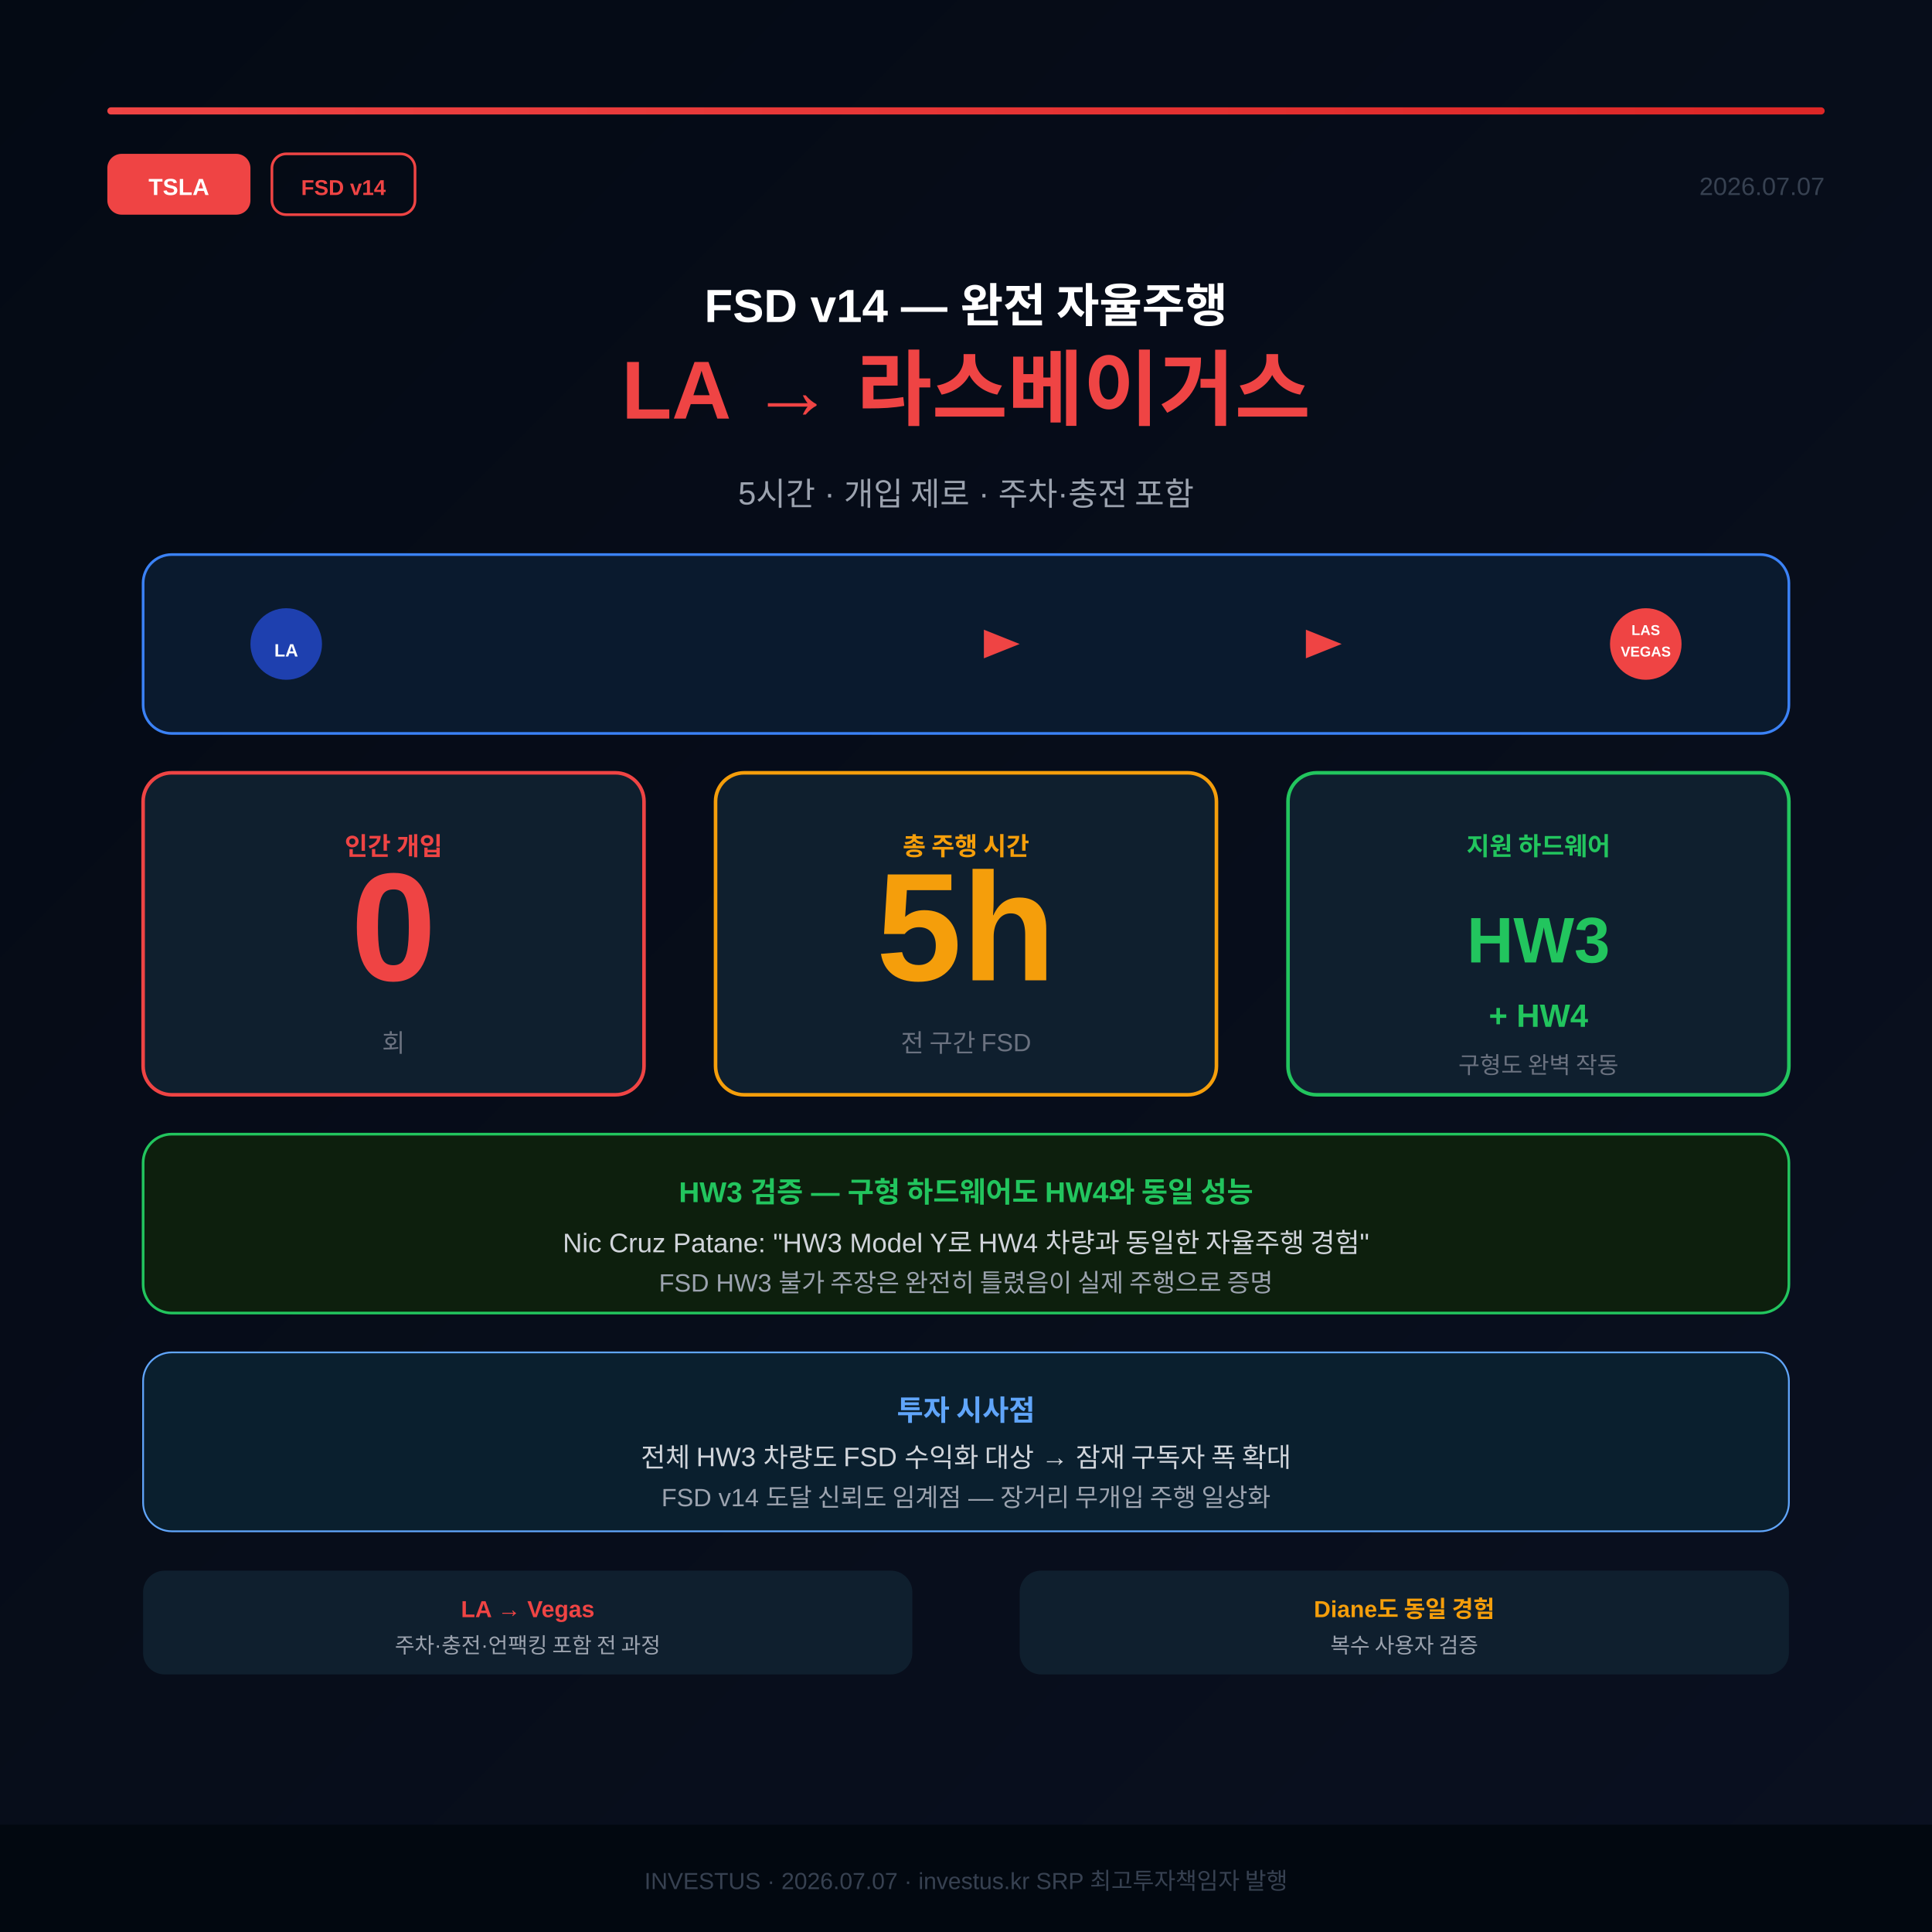
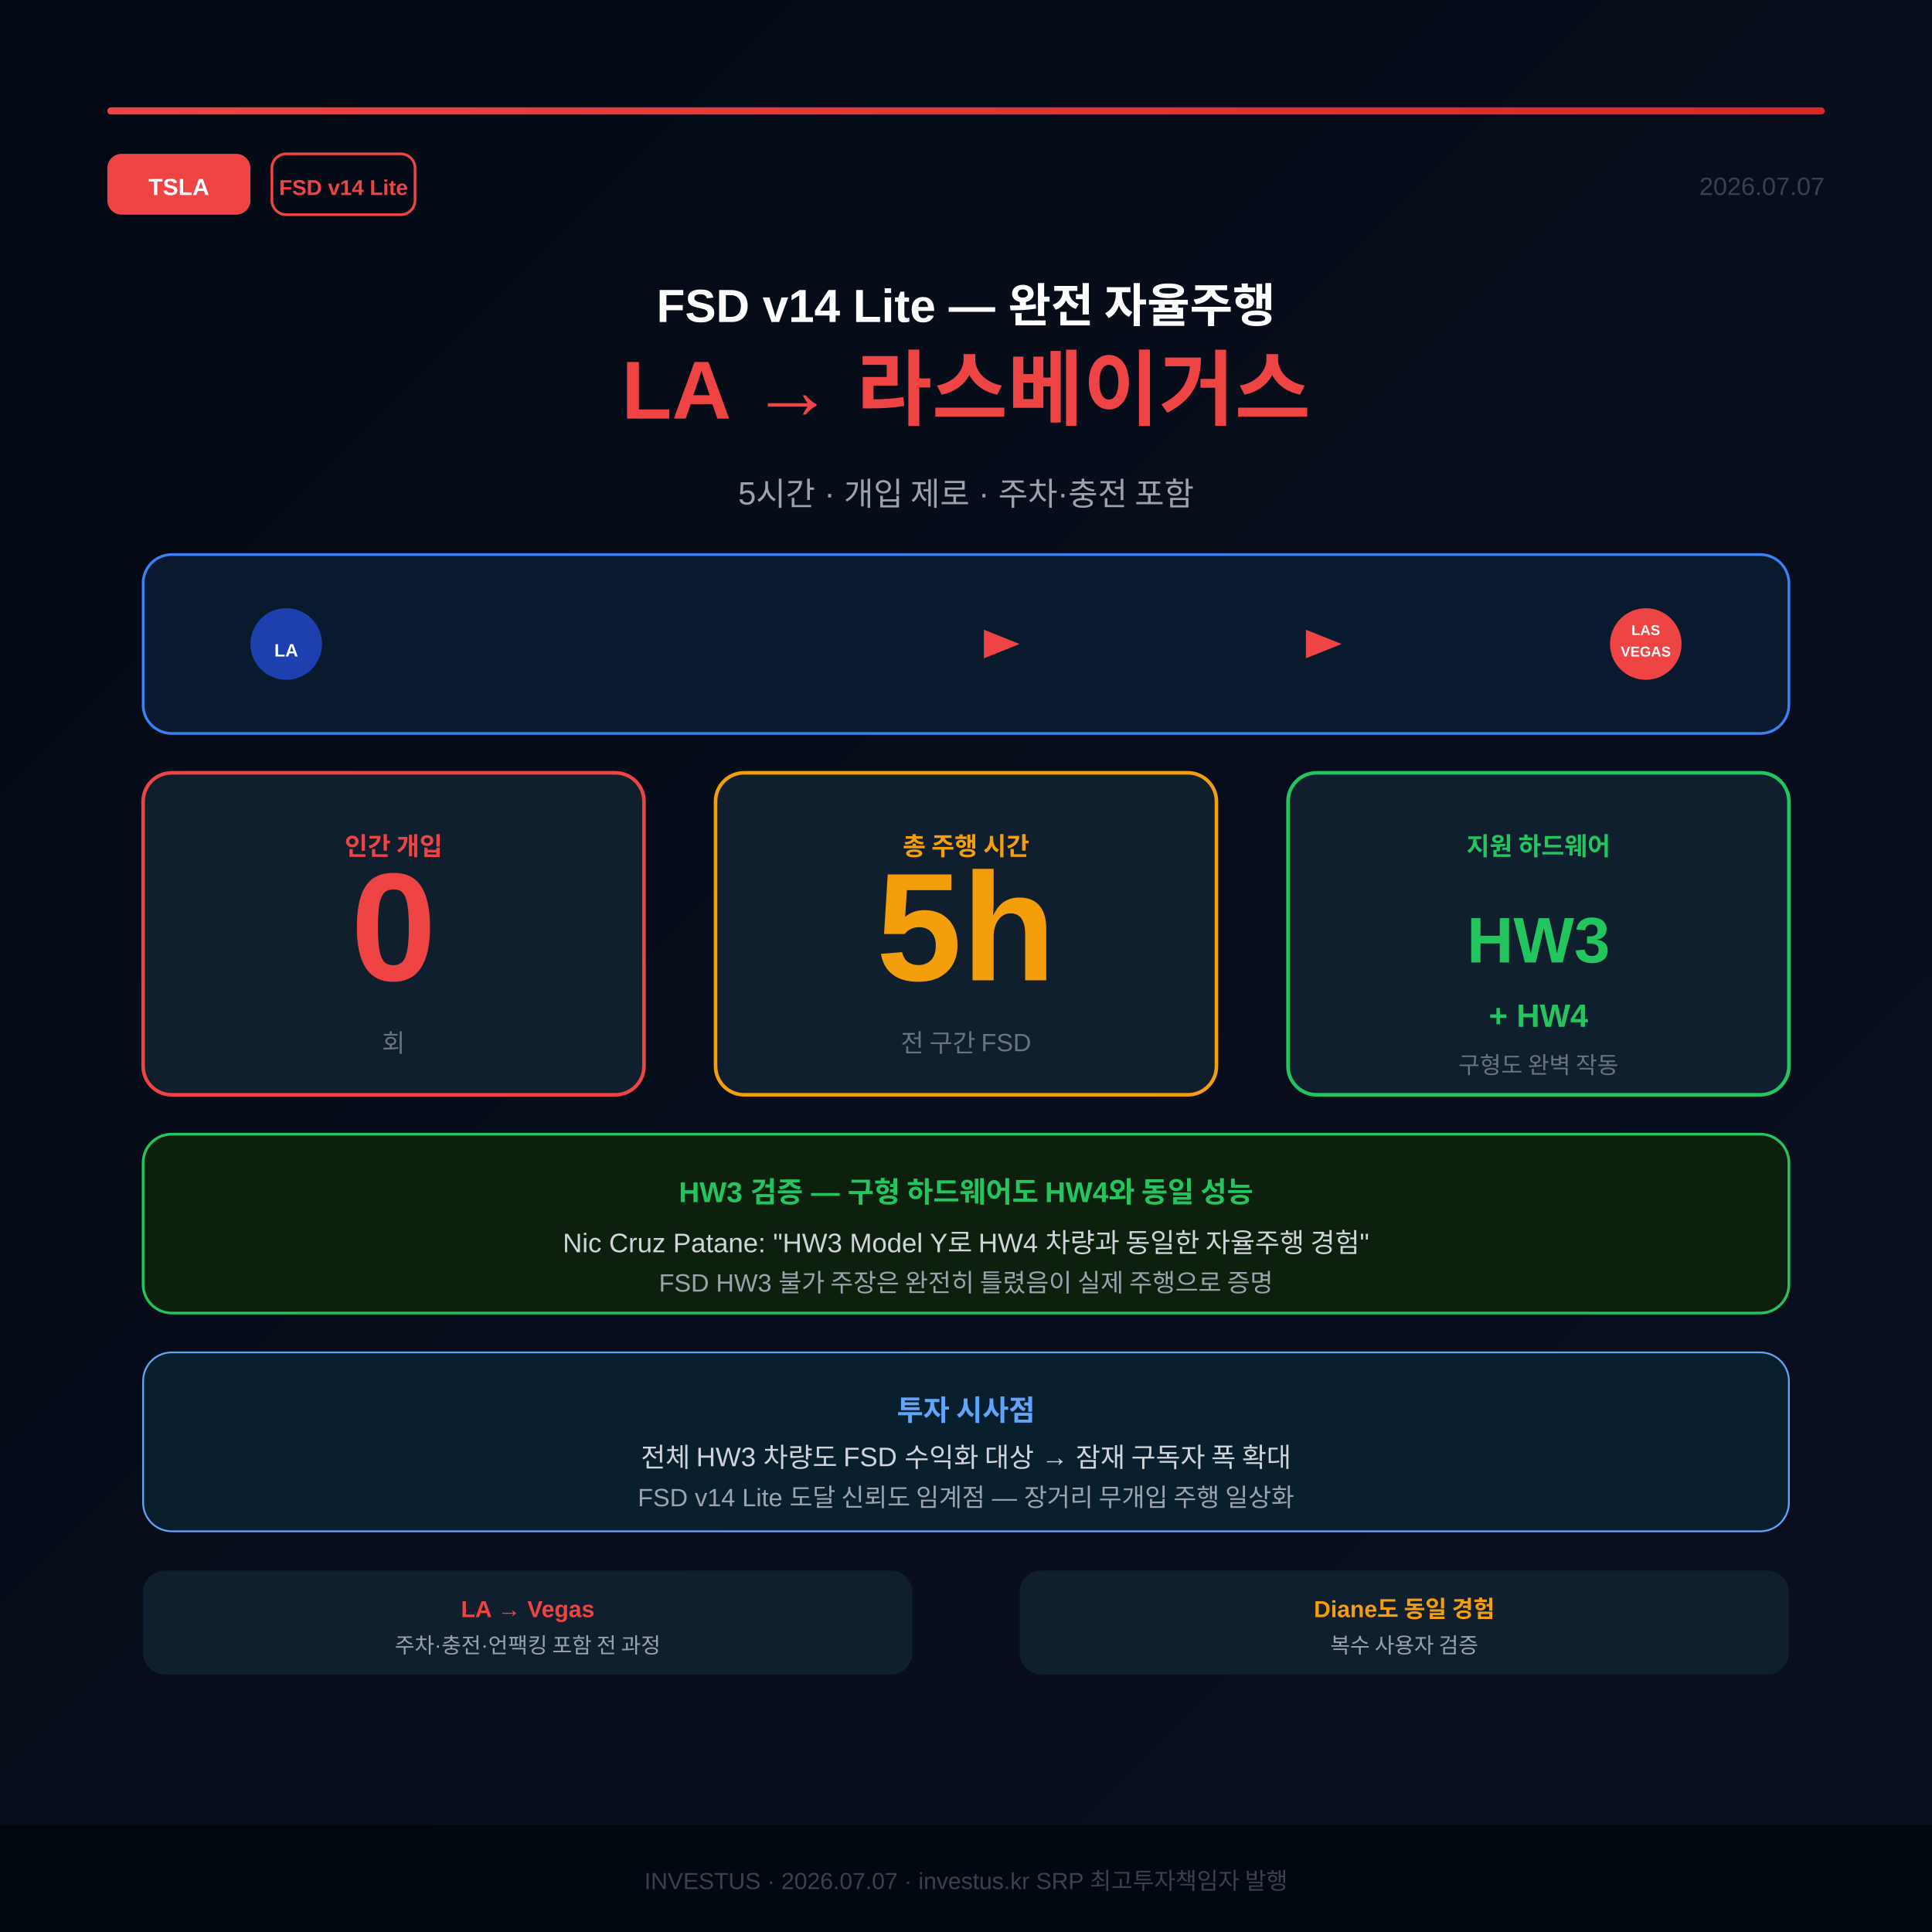
<svg xmlns="http://www.w3.org/2000/svg" viewBox="0 0 1080 1080" width="1080" height="1080">
  <defs>
    <linearGradient id="bg" x1="0%" y1="0%" x2="100%" y2="100%">
      <stop offset="0%" style="stop-color:#040a14" />
      <stop offset="100%" style="stop-color:#0a1020" />
    </linearGradient>
    <linearGradient id="redGrad" x1="0%" y1="0%" x2="100%" y2="0%">
      <stop offset="0%" style="stop-color:#ef4444" />
      <stop offset="100%" style="stop-color:#dc2626" />
    </linearGradient>
    <linearGradient id="roadGrad" x1="0%" y1="0%" x2="100%" y2="0%">
      <stop offset="0%" style="stop-color:#1e40af" />
      <stop offset="100%" style="stop-color:#ef4444" />
    </linearGradient>
  </defs>
  <rect width="1080" height="1080" fill="url(#bg)" />
  <rect x="60" y="60" width="960" height="4" fill="url(#redGrad)" rx="2" />
  <rect x="60" y="86" width="80" height="34" rx="8" fill="#ef4444" />
  <text x="100" y="109" font-family="Arial Black, Arial" font-weight="900" font-size="13" fill="#ffffff" text-anchor="middle">TSLA</text>
  <rect x="152" y="86" width="80" height="34" rx="8" fill="none" stroke="#ef4444" stroke-width="1.5" />
-   <text x="192" y="109" font-family="Arial, sans-serif" font-weight="700" font-size="12" fill="#ef4444" text-anchor="middle">FSD v14</text>
+   <text x="192" y="109" font-family="Arial, sans-serif" font-weight="700" font-size="12" fill="#ef4444" text-anchor="middle">FSD v14 Lite</text>
  <text x="1020" y="109" font-family="Arial, sans-serif" font-size="14" fill="#374151" text-anchor="end">2026.07.07</text>
-   <text x="540" y="180" font-family="Arial Black, Arial" font-weight="900" font-size="26" fill="#ffffff" text-anchor="middle">FSD v14 — 완전 자율주행</text>
+   <text x="540" y="180" font-family="Arial Black, Arial" font-weight="900" font-size="26" fill="#ffffff" text-anchor="middle">FSD v14 Lite — 완전 자율주행</text>
  <text x="540" y="234" font-family="Arial Black, Arial" font-weight="900" font-size="46" fill="#ef4444" text-anchor="middle">LA → 라스베이거스</text>
  <text x="540" y="282" font-family="Arial, sans-serif" font-size="18" fill="#9ca3af" text-anchor="middle">5시간 · 개입 제로 · 주차·충전 포함</text>
  <rect x="80" y="310" width="920" height="100" rx="16" fill="#0a1a2e" stroke="#3b82f6" stroke-width="1.5" />
  <circle cx="160" cy="360" r="20" fill="#1e40af" />
  <text x="160" y="367" font-family="Arial Black, Arial" font-weight="900" font-size="10" fill="#ffffff" text-anchor="middle">LA</text>
  <line x1="180" y1="360" x2="900" y2="360" stroke="url(#roadGrad)" stroke-width="4" stroke-dasharray="20,8" />
  <polygon points="550,352 570,360 550,368" fill="#ef4444" />
  <polygon points="730,352 750,360 730,368" fill="#ef4444" />
  <circle cx="920" cy="360" r="20" fill="#ef4444" />
  <text x="920" y="355" font-family="Arial Black, Arial" font-weight="900" font-size="8" fill="#ffffff" text-anchor="middle">LAS</text>
  <text x="920" y="367" font-family="Arial Black, Arial" font-weight="900" font-size="8" fill="#ffffff" text-anchor="middle">VEGAS</text>
  <rect x="80" y="432" width="280" height="180" rx="16" fill="#0f1f2e" stroke="#ef4444" stroke-width="2" />
  <text x="220" y="478" font-family="Arial Black, Arial" font-weight="900" font-size="14" fill="#ef4444" text-anchor="middle">인간 개입</text>
  <text x="220" y="548" font-family="Arial Black, Arial" font-weight="900" font-size="86" fill="#ef4444" text-anchor="middle">0</text>
  <text x="220" y="588" font-family="Arial, sans-serif" font-size="14" fill="#6b7280" text-anchor="middle">회</text>
  <rect x="400" y="432" width="280" height="180" rx="16" fill="#0f1f2e" stroke="#f59e0b" stroke-width="2" />
  <text x="540" y="478" font-family="Arial Black, Arial" font-weight="900" font-size="14" fill="#f59e0b" text-anchor="middle">총 주행 시간</text>
  <text x="540" y="548" font-family="Arial Black, Arial" font-weight="900" font-size="86" fill="#f59e0b" text-anchor="middle">5h</text>
  <text x="540" y="588" font-family="Arial, sans-serif" font-size="14" fill="#6b7280" text-anchor="middle">전 구간 FSD</text>
  <rect x="720" y="432" width="280" height="180" rx="16" fill="#0f1f2e" stroke="#22c55e" stroke-width="2" />
  <text x="860" y="478" font-family="Arial Black, Arial" font-weight="900" font-size="14" fill="#22c55e" text-anchor="middle">지원 하드웨어</text>
  <text x="860" y="538" font-family="Arial Black, Arial" font-weight="900" font-size="36" fill="#22c55e" text-anchor="middle">HW3</text>
  <text x="860" y="574" font-family="Arial Black, Arial" font-weight="900" font-size="18" fill="#22c55e" text-anchor="middle">+ HW4</text>
  <text x="860" y="600" font-family="Arial, sans-serif" font-size="13" fill="#6b7280" text-anchor="middle">구형도 완벽 작동</text>
  <rect x="80" y="634" width="920" height="100" rx="16" fill="#0d1f0d" stroke="#22c55e" stroke-width="1.5" />
  <text x="540" y="672" font-family="Arial Black, Arial" font-weight="900" font-size="16" fill="#22c55e" text-anchor="middle">HW3 검증 — 구형 하드웨어도 HW4와 동일 성능</text>
  <text x="540" y="700" font-family="Arial, sans-serif" font-size="15" fill="#d1d5db" text-anchor="middle">Nic Cruz Patane: "HW3 Model Y로 HW4 차량과 동일한 자율주행 경험"</text>
  <text x="540" y="722" font-family="Arial, sans-serif" font-size="14" fill="#9ca3af" text-anchor="middle">FSD HW3 불가 주장은 완전히 틀렸음이 실제 주행으로 증명</text>
  <rect x="80" y="756" width="920" height="100" rx="16" fill="#0a1f2e" stroke="#60a5fa" stroke-width="1" />
  <text x="540" y="794" font-family="Arial Black, Arial" font-weight="900" font-size="16" fill="#60a5fa" text-anchor="middle">투자 시사점</text>
  <text x="540" y="820" font-family="Arial, sans-serif" font-size="15" fill="#d1d5db" text-anchor="middle">전체 HW3 차량도 FSD 수익화 대상 → 잠재 구독자 폭 확대</text>
-   <text x="540" y="842" font-family="Arial, sans-serif" font-size="14" fill="#9ca3af" text-anchor="middle">FSD v14 도달 신뢰도 임계점 — 장거리 무개입 주행 일상화</text>
+   <text x="540" y="842" font-family="Arial, sans-serif" font-size="14" fill="#9ca3af" text-anchor="middle">FSD v14 Lite 도달 신뢰도 임계점 — 장거리 무개입 주행 일상화</text>
  <rect x="80" y="878" width="430" height="58" rx="12" fill="#0f1f2e" />
  <text x="295" y="904" font-family="Arial Black, Arial" font-weight="900" font-size="13" fill="#ef4444" text-anchor="middle">LA → Vegas</text>
  <text x="295" y="924" font-family="Arial, sans-serif" font-size="12" fill="#9ca3af" text-anchor="middle">주차·충전·언팩킹 포함 전 과정</text>
  <rect x="570" y="878" width="430" height="58" rx="12" fill="#0f1f2e" />
  <text x="785" y="904" font-family="Arial Black, Arial" font-weight="900" font-size="13" fill="#f59e0b" text-anchor="middle">Diane도 동일 경험</text>
  <text x="785" y="924" font-family="Arial, sans-serif" font-size="12" fill="#9ca3af" text-anchor="middle">복수 사용자 검증</text>
  <rect x="0" y="1020" width="1080" height="60" fill="#020810" />
  <text x="540" y="1056" font-family="Arial, sans-serif" font-size="13" fill="#374151" text-anchor="middle">INVESTUS · 2026.07.07 · investus.kr SRP 최고투자책임자 발행</text>
</svg>
